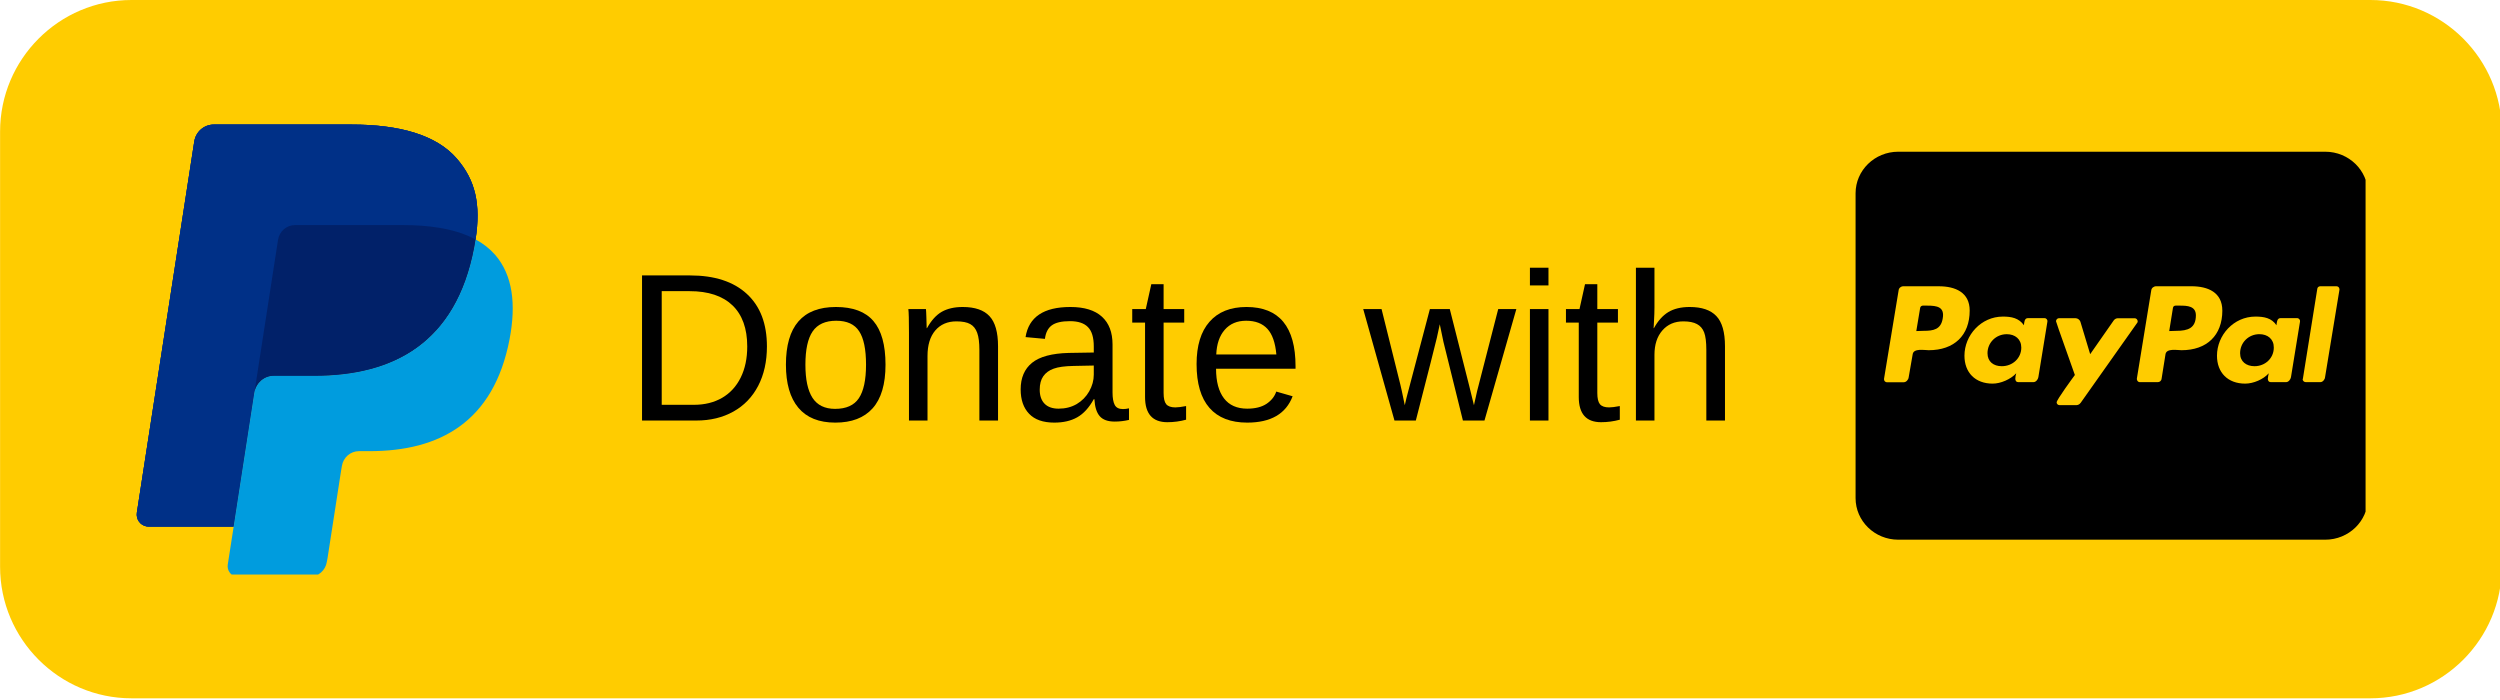
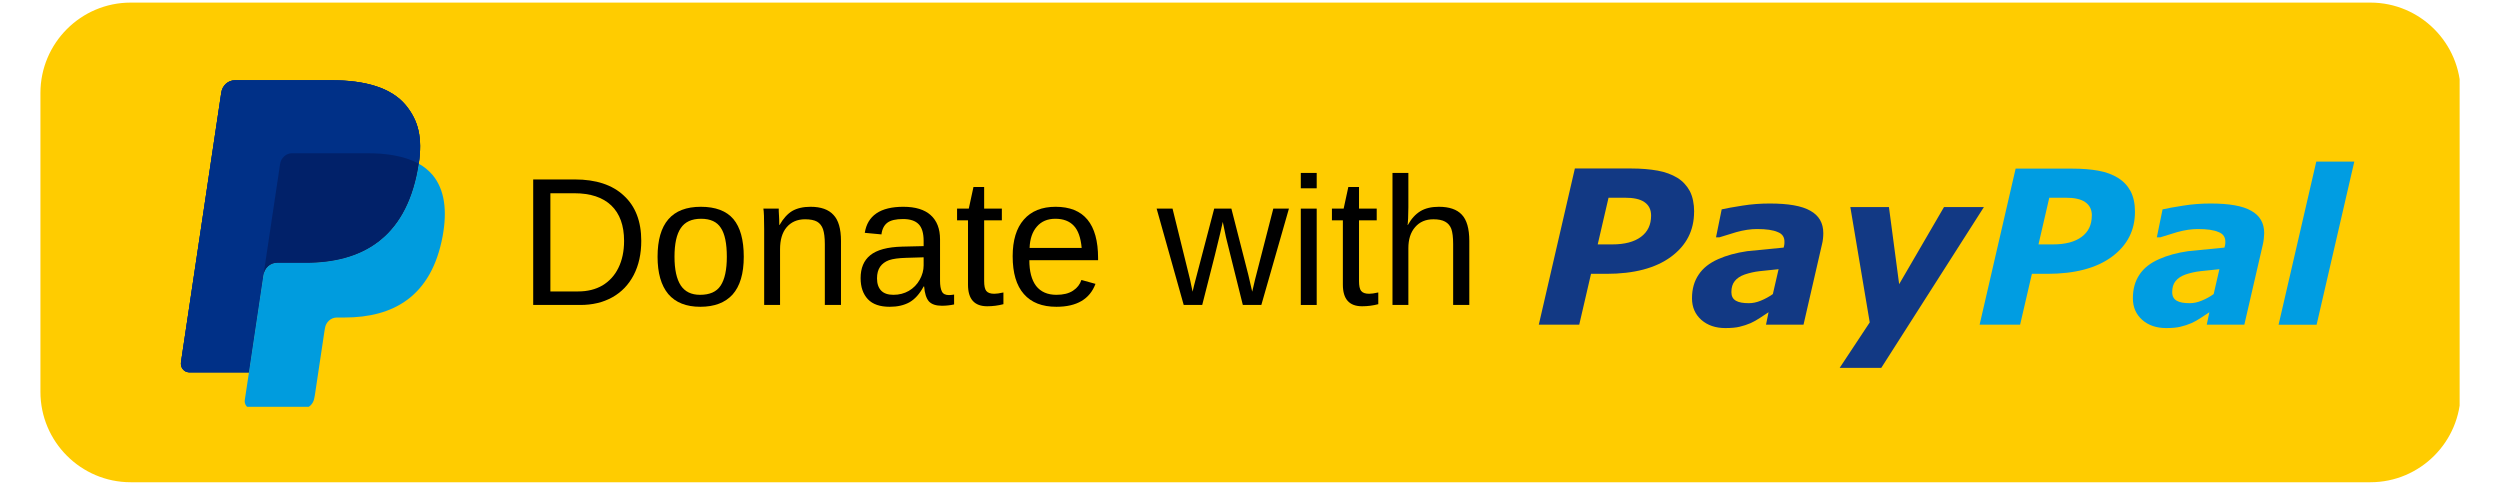
- <svg xmlns="http://www.w3.org/2000/svg" xmlns:xlink="http://www.w3.org/1999/xlink" width="375pt" height="105pt" viewBox="0 0 375 105" version="1.2">
+ <svg xmlns="http://www.w3.org/2000/svg" xmlns:xlink="http://www.w3.org/1999/xlink" width="150pt" height="30pt" viewBox="0 0 150 30" version="1.2">
  <defs>
    <g>
      <symbol overflow="visible" id="glyph0-0">
-         <path style="stroke:none;" d="M 3.172 -21.766 L 20.547 -21.766 L 20.547 0 L 3.172 0 Z M 4.344 -20.594 L 4.344 -1.172 L 19.375 -1.172 L 19.375 -20.594 Z M 4.344 -20.594 " />
+         <path style="stroke:none;" d="M 1.094 -7.531 L 7.109 -7.531 L 7.109 0 L 1.094 0 Z M 1.5 -7.125 L 1.5 -0.406 L 6.703 -0.406 L 6.703 -7.125 Z M 1.5 -7.125 " />
      </symbol>
      <symbol overflow="visible" id="glyph0-1">
-         <path style="stroke:none;" d="M 21.328 -11.109 C 21.328 -8.859 20.891 -6.891 20.016 -5.203 C 19.141 -3.523 17.898 -2.238 16.297 -1.344 C 14.691 -0.445 12.836 0 10.734 0 L 2.594 0 L 2.594 -21.766 L 9.797 -21.766 C 13.484 -21.766 16.328 -20.836 18.328 -18.984 C 20.328 -17.141 21.328 -14.516 21.328 -11.109 Z M 18.375 -11.109 C 18.375 -13.805 17.633 -15.863 16.156 -17.281 C 14.676 -18.695 12.535 -19.406 9.734 -19.406 L 5.547 -19.406 L 5.547 -2.359 L 10.391 -2.359 C 11.992 -2.359 13.398 -2.707 14.609 -3.406 C 15.816 -4.113 16.742 -5.125 17.391 -6.438 C 18.047 -7.758 18.375 -9.316 18.375 -11.109 Z M 18.375 -11.109 " />
+         <path style="stroke:none;" d="M 7.375 -3.844 C 7.375 -3.062 7.223 -2.379 6.922 -1.797 C 6.617 -1.211 6.188 -0.766 5.625 -0.453 C 5.07 -0.148 4.438 0 3.719 0 L 0.891 0 L 0.891 -7.531 L 3.391 -7.531 C 4.66 -7.531 5.641 -7.207 6.328 -6.562 C 7.023 -5.926 7.375 -5.02 7.375 -3.844 Z M 6.344 -3.844 C 6.344 -4.77 6.086 -5.477 5.578 -5.969 C 5.066 -6.457 4.328 -6.703 3.359 -6.703 L 1.922 -6.703 L 1.922 -0.812 L 3.594 -0.812 C 4.145 -0.812 4.629 -0.93 5.047 -1.172 C 5.461 -1.422 5.781 -1.77 6 -2.219 C 6.227 -2.676 6.344 -3.219 6.344 -3.844 Z M 6.344 -3.844 " />
      </symbol>
      <symbol overflow="visible" id="glyph0-2">
-         <path style="stroke:none;" d="M 16.266 -8.375 C 16.266 -5.445 15.617 -3.266 14.328 -1.828 C 13.047 -0.398 11.18 0.312 8.734 0.312 C 6.285 0.312 4.438 -0.43 3.188 -1.922 C 1.945 -3.41 1.328 -5.562 1.328 -8.375 C 1.328 -14.145 3.828 -17.031 8.828 -17.031 C 11.379 -17.031 13.254 -16.328 14.453 -14.922 C 15.66 -13.516 16.266 -11.332 16.266 -8.375 Z M 13.344 -8.375 C 13.344 -10.676 13 -12.348 12.312 -13.391 C 11.633 -14.441 10.488 -14.969 8.875 -14.969 C 7.238 -14.969 6.055 -14.43 5.328 -13.359 C 4.609 -12.297 4.25 -10.633 4.25 -8.375 C 4.25 -6.164 4.602 -4.508 5.312 -3.406 C 6.031 -2.301 7.16 -1.75 8.703 -1.75 C 10.367 -1.75 11.555 -2.281 12.266 -3.344 C 12.984 -4.414 13.344 -6.094 13.344 -8.375 Z M 13.344 -8.375 " />
+         <path style="stroke:none;" d="M 5.625 -2.891 C 5.625 -1.879 5.398 -1.125 4.953 -0.625 C 4.504 -0.133 3.859 0.109 3.016 0.109 C 2.172 0.109 1.531 -0.145 1.094 -0.656 C 0.664 -1.176 0.453 -1.922 0.453 -2.891 C 0.453 -4.891 1.316 -5.891 3.047 -5.891 C 3.93 -5.891 4.582 -5.645 5 -5.156 C 5.414 -4.664 5.625 -3.91 5.625 -2.891 Z M 4.609 -2.891 C 4.609 -3.691 4.488 -4.27 4.25 -4.625 C 4.02 -4.988 3.625 -5.172 3.062 -5.172 C 2.5 -5.172 2.094 -4.984 1.844 -4.609 C 1.594 -4.242 1.469 -3.672 1.469 -2.891 C 1.469 -2.129 1.594 -1.555 1.844 -1.172 C 2.094 -0.797 2.477 -0.609 3 -0.609 C 3.582 -0.609 3.992 -0.789 4.234 -1.156 C 4.484 -1.531 4.609 -2.109 4.609 -2.891 Z M 4.609 -2.891 " />
      </symbol>
      <symbol overflow="visible" id="glyph0-3">
-         <path style="stroke:none;" d="M 12.75 0 L 12.75 -10.594 C 12.75 -11.695 12.641 -12.551 12.422 -13.156 C 12.203 -13.77 11.852 -14.207 11.375 -14.469 C 10.906 -14.738 10.211 -14.875 9.297 -14.875 C 7.961 -14.875 6.906 -14.414 6.125 -13.5 C 5.352 -12.582 4.969 -11.312 4.969 -9.688 L 4.969 0 L 2.188 0 L 2.188 -13.141 C 2.188 -15.086 2.156 -16.281 2.094 -16.719 L 4.734 -16.719 C 4.742 -16.664 4.754 -16.523 4.766 -16.297 C 4.773 -16.066 4.785 -15.805 4.797 -15.516 C 4.805 -15.223 4.82 -14.672 4.844 -13.859 L 4.891 -13.859 C 5.535 -15.016 6.273 -15.832 7.109 -16.312 C 7.953 -16.789 9 -17.031 10.25 -17.031 C 12.082 -17.031 13.422 -16.57 14.266 -15.656 C 15.117 -14.75 15.547 -13.242 15.547 -11.141 L 15.547 0 Z M 12.75 0 " />
+         <path style="stroke:none;" d="M 4.406 0 L 4.406 -3.656 C 4.406 -4.039 4.367 -4.336 4.297 -4.547 C 4.223 -4.754 4.102 -4.906 3.938 -5 C 3.77 -5.094 3.531 -5.141 3.219 -5.141 C 2.75 -5.141 2.379 -4.977 2.109 -4.656 C 1.848 -4.344 1.719 -3.906 1.719 -3.344 L 1.719 0 L 0.766 0 L 0.766 -4.547 C 0.766 -5.211 0.75 -5.625 0.719 -5.781 L 1.641 -5.781 C 1.641 -5.758 1.641 -5.707 1.641 -5.625 C 1.648 -5.551 1.656 -5.461 1.656 -5.359 C 1.664 -5.266 1.672 -5.078 1.672 -4.797 L 1.688 -4.797 C 1.914 -5.191 2.172 -5.473 2.453 -5.641 C 2.742 -5.805 3.109 -5.891 3.547 -5.891 C 4.172 -5.891 4.629 -5.727 4.922 -5.406 C 5.223 -5.094 5.375 -4.57 5.375 -3.844 L 5.375 0 Z M 4.406 0 " />
      </symbol>
      <symbol overflow="visible" id="glyph0-4">
-         <path style="stroke:none;" d="M 6.391 0.312 C 4.711 0.312 3.453 -0.129 2.609 -1.016 C 1.766 -1.898 1.344 -3.117 1.344 -4.672 C 1.344 -6.398 1.91 -7.727 3.047 -8.656 C 4.191 -9.582 6.031 -10.078 8.562 -10.141 L 12.312 -10.203 L 12.312 -11.109 C 12.312 -12.461 12.02 -13.43 11.438 -14.016 C 10.863 -14.609 9.961 -14.906 8.734 -14.906 C 7.484 -14.906 6.57 -14.691 6 -14.266 C 5.438 -13.848 5.098 -13.176 4.984 -12.25 L 2.078 -12.516 C 2.555 -15.523 4.797 -17.031 8.797 -17.031 C 10.891 -17.031 12.469 -16.547 13.531 -15.578 C 14.594 -14.617 15.125 -13.227 15.125 -11.406 L 15.125 -4.203 C 15.125 -3.379 15.234 -2.758 15.453 -2.344 C 15.672 -1.926 16.082 -1.719 16.688 -1.719 C 16.957 -1.719 17.258 -1.754 17.594 -1.828 L 17.594 -0.094 C 16.895 0.07 16.18 0.156 15.453 0.156 C 14.422 0.156 13.672 -0.113 13.203 -0.656 C 12.734 -1.195 12.469 -2.047 12.406 -3.203 L 12.312 -3.203 C 11.602 -1.922 10.773 -1.016 9.828 -0.484 C 8.891 0.047 7.742 0.312 6.391 0.312 Z M 7.031 -1.781 C 8.051 -1.781 8.957 -2.008 9.75 -2.469 C 10.539 -2.938 11.164 -3.57 11.625 -4.375 C 12.082 -5.188 12.312 -6.02 12.312 -6.875 L 12.312 -8.25 L 9.266 -8.188 C 7.961 -8.164 6.973 -8.031 6.297 -7.781 C 5.617 -7.539 5.098 -7.16 4.734 -6.641 C 4.379 -6.129 4.203 -5.457 4.203 -4.625 C 4.203 -3.719 4.445 -3.016 4.938 -2.516 C 5.426 -2.023 6.125 -1.781 7.031 -1.781 Z M 7.031 -1.781 " />
+         <path style="stroke:none;" d="M 2.219 0.109 C 1.633 0.109 1.195 -0.039 0.906 -0.344 C 0.613 -0.656 0.469 -1.078 0.469 -1.609 C 0.469 -2.211 0.66 -2.672 1.047 -2.984 C 1.441 -3.305 2.078 -3.477 2.953 -3.5 L 4.25 -3.531 L 4.25 -3.844 C 4.25 -4.312 4.148 -4.645 3.953 -4.844 C 3.754 -5.051 3.441 -5.156 3.016 -5.156 C 2.586 -5.156 2.273 -5.082 2.078 -4.938 C 1.879 -4.789 1.758 -4.555 1.719 -4.234 L 0.719 -4.328 C 0.883 -5.367 1.656 -5.891 3.031 -5.891 C 3.758 -5.891 4.305 -5.723 4.672 -5.391 C 5.047 -5.055 5.234 -4.57 5.234 -3.938 L 5.234 -1.453 C 5.234 -1.172 5.27 -0.957 5.344 -0.812 C 5.414 -0.664 5.555 -0.594 5.766 -0.594 C 5.859 -0.594 5.961 -0.602 6.078 -0.625 L 6.078 -0.031 C 5.836 0.02 5.594 0.047 5.344 0.047 C 4.988 0.047 4.727 -0.039 4.562 -0.219 C 4.406 -0.406 4.312 -0.703 4.281 -1.109 L 4.25 -1.109 C 4.008 -0.66 3.723 -0.344 3.391 -0.156 C 3.066 0.02 2.676 0.109 2.219 0.109 Z M 2.438 -0.609 C 2.781 -0.609 3.086 -0.688 3.359 -0.844 C 3.641 -1.008 3.859 -1.234 4.016 -1.516 C 4.172 -1.797 4.25 -2.082 4.25 -2.375 L 4.25 -2.859 L 3.203 -2.828 C 2.754 -2.816 2.41 -2.77 2.172 -2.688 C 1.941 -2.602 1.766 -2.473 1.641 -2.297 C 1.516 -2.117 1.453 -1.883 1.453 -1.594 C 1.453 -1.281 1.535 -1.035 1.703 -0.859 C 1.867 -0.691 2.113 -0.609 2.438 -0.609 Z M 2.438 -0.609 " />
      </symbol>
      <symbol overflow="visible" id="glyph0-5">
-         <path style="stroke:none;" d="M 8.562 -0.125 C 7.645 0.125 6.707 0.25 5.75 0.25 C 3.52 0.25 2.406 -1.008 2.406 -3.531 L 2.406 -14.688 L 0.484 -14.688 L 0.484 -16.719 L 2.516 -16.719 L 3.344 -20.453 L 5.188 -20.453 L 5.188 -16.719 L 8.281 -16.719 L 8.281 -14.688 L 5.188 -14.688 L 5.188 -4.141 C 5.188 -3.336 5.316 -2.773 5.578 -2.453 C 5.848 -2.129 6.305 -1.969 6.953 -1.969 C 7.328 -1.969 7.863 -2.035 8.562 -2.172 Z M 8.562 -0.125 " />
+         <path style="stroke:none;" d="M 2.953 -0.047 C 2.641 0.035 2.316 0.078 1.984 0.078 C 1.211 0.078 0.828 -0.352 0.828 -1.219 L 0.828 -5.078 L 0.172 -5.078 L 0.172 -5.781 L 0.875 -5.781 L 1.156 -7.078 L 1.797 -7.078 L 1.797 -5.781 L 2.859 -5.781 L 2.859 -5.078 L 1.797 -5.078 L 1.797 -1.438 C 1.797 -1.156 1.836 -0.957 1.922 -0.844 C 2.016 -0.727 2.176 -0.672 2.406 -0.672 C 2.531 -0.672 2.711 -0.695 2.953 -0.75 Z M 2.953 -0.047 " />
      </symbol>
      <symbol overflow="visible" id="glyph0-6">
-         <path style="stroke:none;" d="M 4.266 -7.766 C 4.266 -5.848 4.66 -4.367 5.453 -3.328 C 6.242 -2.297 7.406 -1.781 8.938 -1.781 C 10.133 -1.781 11.098 -2.02 11.828 -2.5 C 12.555 -2.988 13.047 -3.602 13.297 -4.344 L 15.75 -3.641 C 14.75 -1.004 12.477 0.312 8.938 0.312 C 6.457 0.312 4.57 -0.422 3.281 -1.891 C 1.988 -3.367 1.344 -5.562 1.344 -8.469 C 1.344 -11.227 1.988 -13.344 3.281 -14.812 C 4.57 -16.289 6.422 -17.031 8.828 -17.031 C 13.734 -17.031 16.188 -14.066 16.188 -8.141 L 16.188 -7.766 Z M 13.312 -9.906 C 13.156 -11.664 12.707 -12.945 11.969 -13.75 C 11.227 -14.562 10.164 -14.969 8.781 -14.969 C 7.426 -14.969 6.352 -14.516 5.562 -13.609 C 4.781 -12.711 4.359 -11.477 4.297 -9.906 Z M 13.312 -9.906 " />
+         <path style="stroke:none;" d="M 1.469 -2.688 C 1.469 -2.02 1.602 -1.504 1.875 -1.141 C 2.156 -0.785 2.562 -0.609 3.094 -0.609 C 3.508 -0.609 3.844 -0.691 4.094 -0.859 C 4.344 -1.023 4.508 -1.238 4.594 -1.5 L 5.438 -1.266 C 5.094 -0.348 4.312 0.109 3.094 0.109 C 2.238 0.109 1.586 -0.145 1.141 -0.656 C 0.691 -1.164 0.469 -1.922 0.469 -2.922 C 0.469 -3.879 0.691 -4.613 1.141 -5.125 C 1.586 -5.633 2.223 -5.891 3.047 -5.891 C 4.742 -5.891 5.594 -4.863 5.594 -2.812 L 5.594 -2.688 Z M 4.609 -3.422 C 4.555 -4.035 4.398 -4.477 4.141 -4.75 C 3.879 -5.031 3.508 -5.172 3.031 -5.172 C 2.562 -5.172 2.191 -5.016 1.922 -4.703 C 1.648 -4.391 1.504 -3.961 1.484 -3.422 Z M 4.609 -3.422 " />
      </symbol>
      <symbol overflow="visible" id="glyph0-7">
        <path style="stroke:none;" d="" />
      </symbol>
      <symbol overflow="visible" id="glyph0-8">
-         <path style="stroke:none;" d="M 18.141 0 L 14.906 0 L 11.984 -11.812 L 11.438 -14.438 C 11.344 -13.969 11.195 -13.297 11 -12.422 C 10.801 -11.555 9.75 -7.414 7.844 0 L 4.641 0 L -0.047 -16.719 L 2.703 -16.719 L 5.531 -5.359 C 5.602 -5.109 5.82 -4.086 6.188 -2.297 L 6.453 -3.438 L 9.953 -16.719 L 12.938 -16.719 L 15.844 -5.234 L 16.562 -2.297 L 17.047 -4.453 L 20.203 -16.719 L 22.922 -16.719 Z M 18.141 0 " />
+         <path style="stroke:none;" d="M 6.266 0 L 5.156 0 L 4.141 -4.078 L 3.953 -4.984 C 3.922 -4.828 3.867 -4.598 3.797 -4.297 C 3.734 -3.992 3.375 -2.562 2.719 0 L 1.609 0 L -0.016 -5.781 L 0.938 -5.781 L 1.906 -1.859 C 1.938 -1.766 2.016 -1.41 2.141 -0.797 L 2.234 -1.188 L 3.438 -5.781 L 4.469 -5.781 L 5.484 -1.812 L 5.719 -0.797 L 5.891 -1.531 L 6.984 -5.781 L 7.922 -5.781 Z M 6.266 0 " />
      </symbol>
      <symbol overflow="visible" id="glyph0-9">
-         <path style="stroke:none;" d="M 2.109 -20.266 L 2.109 -22.922 L 4.891 -22.922 L 4.891 -20.266 Z M 2.109 0 L 2.109 -16.719 L 4.891 -16.719 L 4.891 0 Z M 2.109 0 " />
+         <path style="stroke:none;" d="M 0.734 -7 L 0.734 -7.922 L 1.688 -7.922 L 1.688 -7 Z M 0.734 0 L 0.734 -5.781 L 1.688 -5.781 L 1.688 0 Z M 0.734 0 " />
      </symbol>
      <symbol overflow="visible" id="glyph0-10">
-         <path style="stroke:none;" d="M 4.891 -13.859 C 5.492 -14.953 6.211 -15.754 7.047 -16.266 C 7.891 -16.773 8.957 -17.031 10.25 -17.031 C 12.062 -17.031 13.395 -16.578 14.25 -15.672 C 15.113 -14.773 15.547 -13.266 15.547 -11.141 L 15.547 0 L 12.75 0 L 12.75 -10.594 C 12.75 -11.77 12.641 -12.645 12.422 -13.219 C 12.203 -13.789 11.844 -14.207 11.344 -14.469 C 10.852 -14.738 10.172 -14.875 9.297 -14.875 C 7.992 -14.875 6.945 -14.422 6.156 -13.516 C 5.363 -12.609 4.969 -11.391 4.969 -9.859 L 4.969 0 L 2.188 0 L 2.188 -22.922 L 4.969 -22.922 L 4.969 -16.969 C 4.969 -16.332 4.945 -15.68 4.906 -15.016 C 4.875 -14.348 4.852 -13.961 4.844 -13.859 Z M 4.891 -13.859 " />
+         <path style="stroke:none;" d="M 1.688 -4.797 C 1.895 -5.172 2.145 -5.445 2.438 -5.625 C 2.727 -5.801 3.098 -5.891 3.547 -5.891 C 4.172 -5.891 4.629 -5.734 4.922 -5.422 C 5.223 -5.109 5.375 -4.582 5.375 -3.844 L 5.375 0 L 4.406 0 L 4.406 -3.656 C 4.406 -4.062 4.367 -4.363 4.297 -4.562 C 4.223 -4.758 4.098 -4.906 3.922 -5 C 3.754 -5.094 3.52 -5.141 3.219 -5.141 C 2.758 -5.141 2.395 -4.984 2.125 -4.672 C 1.852 -4.359 1.719 -3.938 1.719 -3.406 L 1.719 0 L 0.766 0 L 0.766 -7.922 L 1.719 -7.922 L 1.719 -5.859 C 1.719 -5.641 1.711 -5.414 1.703 -5.188 C 1.691 -4.957 1.68 -4.828 1.672 -4.797 Z M 1.688 -4.797 " />
      </symbol>
    </g>
    <clipPath id="clip1">
-       <path d="M 20 18.684 L 72 18.684 L 72 79 L 20 79 Z M 20 18.684 " />
+       <path d="M 2.418 0 L 147.578 0 L 147.578 29 L 2.418 29 Z M 2.418 0 " />
    </clipPath>
    <clipPath id="clip2">
-       <path d="M 34 35 L 77 35 L 77 86.184 L 34 86.184 Z M 34 35 " />
+       <path d="M 10.672 4.816 L 26 4.816 L 26 23 L 10.672 23 Z M 10.672 4.816 " />
    </clipPath>
    <clipPath id="clip3">
-       <path d="M 278.336 22.141 L 354.836 22.141 L 354.836 81 L 278.336 81 Z M 278.336 22.141 " />
+       <path d="M 14 9 L 27 9 L 27 24.41 L 14 24.41 Z M 14 9 " />
+     </clipPath>
+     <clipPath id="clip4">
+       <path d="M 118 9 L 141.262 9 L 141.262 20 L 118 20 Z M 118 9 " />
    </clipPath>
  </defs>
  <g id="surface1">
-     <path style=" stroke:none;fill-rule:nonzero;fill:rgb(100%,79.999%,0%);fill-opacity:1;" d="M 355.559 104.746 L 19.727 104.746 C 8.863 104.746 0.012 95.883 0.012 85.008 L 0.012 19.742 C 0.012 8.863 8.863 0 19.727 0 L 355.559 0 C 366.422 0 375.273 8.863 375.273 19.742 L 375.273 85.008 C 375.273 95.883 366.422 104.746 355.559 104.746 Z M 355.559 104.746 " />
    <g clip-path="url(#clip1)" clip-rule="nonzero">
-       <path style=" stroke:none;fill-rule:nonzero;fill:rgb(0%,18.819%,52.939%);fill-opacity:1;" d="M 68.527 23.797 C 65.445 20.219 59.875 18.684 52.746 18.684 L 32.062 18.684 C 30.605 18.684 29.363 19.762 29.137 21.23 L 20.527 76.898 C 20.375 77.883 21.035 78.809 22.008 78.965 C 22.098 78.98 22.191 78.988 22.285 78.988 L 35.055 78.988 L 38.262 58.258 L 38.16 58.906 C 38.387 57.445 39.621 56.363 41.074 56.363 L 47.145 56.363 C 59.066 56.363 68.398 51.426 71.125 37.152 C 71.203 36.73 71.273 36.316 71.336 35.918 C 72.145 30.641 71.328 27.051 68.527 23.797 Z M 68.527 23.797 " />
-       <path style=" stroke:none;fill-rule:nonzero;fill:rgb(0%,18.819%,52.939%);fill-opacity:1;" d="M 68.527 23.797 C 65.445 20.219 59.875 18.684 52.746 18.684 L 32.062 18.684 C 30.605 18.684 29.363 19.762 29.137 21.23 L 20.527 76.898 C 20.375 77.883 21.035 78.809 22.008 78.965 C 22.098 78.98 22.191 78.988 22.285 78.988 L 35.055 78.988 L 38.262 58.258 L 38.16 58.906 C 38.387 57.445 39.621 56.363 41.074 56.363 L 47.145 56.363 C 59.066 56.363 68.398 51.426 71.125 37.152 C 71.203 36.73 71.273 36.316 71.336 35.918 C 72.145 30.641 71.328 27.051 68.527 23.797 Z M 68.527 23.797 " />
-       <path style=" stroke:none;fill-rule:nonzero;fill:rgb(0%,18.819%,52.939%);fill-opacity:1;" d="M 41.703 35.988 C 41.902 34.703 42.984 33.762 44.258 33.762 L 60.473 33.762 C 62.395 33.762 64.184 33.887 65.824 34.152 C 66.719 34.301 67.605 34.5 68.477 34.758 C 69.465 35.039 70.422 35.43 71.332 35.918 C 72.145 30.641 71.328 27.051 68.527 23.793 C 65.445 20.219 59.875 18.684 52.746 18.684 L 32.062 18.684 C 30.605 18.684 29.367 19.762 29.141 21.23 L 20.527 76.895 C 20.375 77.879 21.035 78.809 22 78.965 C 22.094 78.977 22.188 78.984 22.277 78.984 L 35.051 78.984 L 38.254 58.254 Z M 41.703 35.988 " />
+       <path style=" stroke:none;fill-rule:nonzero;fill:rgb(100%,79.999%,0%);fill-opacity:1;" d="M 142.227 28.934 L 7.84 28.934 C 4.855 28.934 2.426 26.5 2.426 23.512 L 2.426 5.578 C 2.426 2.59 4.855 0.156 7.84 0.156 L 142.227 0.156 C 145.211 0.156 147.641 2.59 147.641 5.578 L 147.641 23.512 C 147.641 26.5 145.211 28.934 142.227 28.934 Z M 142.227 28.934 " />
    </g>
    <g clip-path="url(#clip2)" clip-rule="nonzero">
-       <path style=" stroke:none;fill-rule:nonzero;fill:rgb(0%,61.179%,87.059%);fill-opacity:1;" d="M 71.336 35.918 C 71.27 36.328 71.199 36.742 71.125 37.152 C 68.398 51.426 59.062 56.363 47.145 56.363 L 41.07 56.363 C 39.617 56.363 38.379 57.445 38.156 58.906 L 35.051 78.988 L 34.164 84.684 C 34.031 85.547 34.609 86.359 35.457 86.496 C 35.539 86.508 35.621 86.512 35.699 86.512 L 46.465 86.512 C 47.738 86.512 48.824 85.566 49.023 84.285 L 49.129 83.727 L 51.16 70.621 L 51.285 69.898 C 51.484 68.617 52.57 67.672 53.848 67.672 L 55.457 67.672 C 65.883 67.672 74.051 63.355 76.438 50.867 C 77.43 45.648 76.918 41.293 74.281 38.234 C 73.445 37.285 72.445 36.5 71.336 35.918 Z M 71.336 35.918 " />
+       <path style=" stroke:none;fill-rule:nonzero;fill:rgb(0%,18.819%,52.939%);fill-opacity:1;" d="M 24.336 6.301 C 23.473 5.262 21.906 4.816 19.906 4.816 L 14.098 4.816 C 13.688 4.816 13.34 5.129 13.277 5.555 L 10.859 21.73 C 10.816 22.02 11 22.289 11.273 22.332 C 11.301 22.336 11.324 22.34 11.352 22.34 L 14.938 22.34 L 15.836 16.316 L 15.809 16.504 C 15.871 16.078 16.219 15.766 16.629 15.766 L 18.332 15.766 C 21.68 15.766 24.301 14.332 25.066 10.184 C 25.086 10.059 25.105 9.941 25.125 9.824 C 25.352 8.289 25.121 7.246 24.336 6.301 Z M 24.336 6.301 " />
+       <path style=" stroke:none;fill-rule:nonzero;fill:rgb(0%,18.819%,52.939%);fill-opacity:1;" d="M 24.336 6.301 C 23.473 5.262 21.906 4.816 19.906 4.816 L 14.098 4.816 C 13.688 4.816 13.34 5.129 13.277 5.555 L 10.859 21.73 C 10.816 22.02 11 22.289 11.273 22.332 C 11.301 22.336 11.324 22.34 11.352 22.34 L 14.938 22.34 L 15.836 16.316 L 15.809 16.504 C 15.871 16.078 16.219 15.766 16.629 15.766 L 18.332 15.766 C 21.68 15.766 24.301 14.332 25.066 10.184 C 25.086 10.059 25.105 9.941 25.125 9.824 C 25.352 8.289 25.121 7.246 24.336 6.301 Z M 24.336 6.301 " />
+       <path style=" stroke:none;fill-rule:nonzero;fill:rgb(0%,18.819%,52.939%);fill-opacity:1;" d="M 16.805 9.844 C 16.859 9.473 17.164 9.195 17.523 9.195 L 22.074 9.195 C 22.613 9.195 23.117 9.234 23.578 9.312 C 23.828 9.355 24.078 9.41 24.32 9.488 C 24.598 9.57 24.867 9.684 25.125 9.824 C 25.352 8.289 25.121 7.246 24.336 6.301 C 23.469 5.262 21.906 4.816 19.906 4.816 L 14.098 4.816 C 13.688 4.816 13.34 5.129 13.277 5.555 L 10.859 21.73 C 10.816 22.02 11 22.289 11.273 22.332 C 11.297 22.336 11.324 22.34 11.352 22.34 L 14.938 22.34 L 15.836 16.312 Z M 16.805 9.844 " />
    </g>
-     <path style=" stroke:none;fill-rule:nonzero;fill:rgb(0.389%,12.939%,41.179%);fill-opacity:1;" d="M 68.477 34.758 C 68.062 34.633 67.633 34.52 67.191 34.422 C 66.75 34.324 66.293 34.234 65.824 34.16 C 64.184 33.887 62.395 33.762 60.473 33.762 L 44.258 33.762 C 42.984 33.758 41.898 34.703 41.703 35.988 L 38.254 58.262 L 38.156 58.906 C 38.379 57.445 39.613 56.363 41.066 56.363 L 47.137 56.363 C 59.059 56.363 68.391 51.426 71.117 37.152 C 71.199 36.73 71.266 36.32 71.328 35.918 C 70.609 35.531 69.859 35.211 69.086 34.953 C 68.891 34.883 68.688 34.82 68.477 34.758 Z M 68.477 34.758 " />
-     <path style=" stroke:none;fill-rule:nonzero;fill:rgb(0%,0%,0%);fill-opacity:1;" d="M 338.91 50.125 C 337.281 50.129 336.016 51.387 336.016 52.984 C 336.016 54.246 336.949 54.93 338.176 54.93 C 339.777 54.93 341.07 53.734 341.07 52.137 C 341.082 50.867 340.152 50.125 338.91 50.125 Z M 338.91 50.125 " />
-     <path style=" stroke:none;fill-rule:nonzero;fill:rgb(0%,0%,0%);fill-opacity:1;" d="M 326.973 45.844 L 326.367 45.84 C 326.129 45.84 325.969 45.969 325.941 46.191 L 325.383 49.66 L 326.449 49.625 C 328.18 49.625 329.383 49.234 329.383 47.285 C 329.371 45.906 328.102 45.844 326.973 45.844 Z M 326.973 45.844 " />
-     <path style=" stroke:none;fill-rule:nonzero;fill:rgb(0%,0%,0%);fill-opacity:1;" d="M 289.074 45.844 L 288.449 45.84 C 288.25 45.84 288.047 45.969 288.023 46.191 L 287.445 49.66 L 288.539 49.625 C 290.008 49.625 291.137 49.43 291.406 47.777 C 291.719 46.039 290.582 45.844 289.074 45.844 Z M 289.074 45.844 " />
-     <path style=" stroke:none;fill-rule:nonzero;fill:rgb(0%,0%,0%);fill-opacity:1;" d="M 301.02 50.129 C 299.395 50.129 298.125 51.398 298.125 52.984 C 298.125 54.254 299.035 54.93 300.262 54.93 C 301.902 54.93 303.195 53.723 303.195 52.137 C 303.191 50.867 302.258 50.129 301.02 50.129 Z M 301.02 50.129 " />
    <g clip-path="url(#clip3)" clip-rule="nonzero">
-       <path style=" stroke:none;fill-rule:nonzero;fill:rgb(0%,0%,0%);fill-opacity:1;" d="M 355.188 74.719 L 355.188 28.992 C 355.188 25.551 352.32 22.758 348.785 22.758 L 284.738 22.758 C 281.203 22.758 278.336 25.551 278.336 28.992 L 278.336 74.719 C 278.336 78.16 281.203 80.953 284.738 80.953 L 348.785 80.953 C 352.32 80.953 355.188 78.16 355.188 74.719 Z M 289.305 52.531 C 288.664 52.531 287.035 52.203 286.902 53.141 L 286.301 56.598 C 286.262 56.961 285.93 57.336 285.566 57.336 L 283.031 57.336 C 282.762 57.336 282.562 57.078 282.605 56.816 L 284.793 43.551 C 284.82 43.203 285.152 42.941 285.484 42.941 L 290.824 42.941 C 293.297 42.941 295.453 43.855 295.453 46.582 C 295.453 50.32 293.121 52.531 289.305 52.531 Z M 305.754 56.582 C 305.688 56.945 305.379 57.32 305.02 57.32 L 302.723 57.32 C 302.434 57.32 302.297 57.102 302.297 56.801 C 302.297 56.602 302.363 56.188 302.434 55.992 C 301.594 56.902 300.098 57.543 298.898 57.543 C 296.297 57.543 294.668 55.895 294.668 53.359 C 294.668 50.281 297.164 47.488 300.43 47.488 C 301.699 47.488 302.82 47.688 303.594 48.789 C 303.621 48.438 303.648 47.723 304.156 47.723 L 306.688 47.723 C 306.957 47.723 307.156 47.984 307.113 48.23 Z M 312.086 60.434 C 311.953 60.629 311.727 60.758 311.484 60.77 L 308.922 60.77 C 308.695 60.77 308.496 60.586 308.496 60.355 C 308.496 59.969 310.871 56.742 311.23 56.25 C 311.004 55.559 308.402 48.336 308.402 48.184 C 308.402 47.965 308.602 47.73 308.828 47.73 L 311.324 47.73 C 311.656 47.73 311.953 47.965 312.059 48.254 L 313.527 53.125 L 317.062 48.059 C 317.199 47.867 317.438 47.738 317.664 47.738 L 320.227 47.738 C 320.453 47.738 320.652 47.969 320.652 48.188 C 320.652 48.281 320.652 48.348 320.59 48.41 L 312.09 60.438 Z M 327.227 52.531 C 326.586 52.531 324.961 52.207 324.824 53.141 L 324.223 56.906 C 324.156 57.125 323.953 57.32 323.688 57.32 L 320.953 57.32 C 320.699 57.32 320.504 57.059 320.527 56.801 L 322.688 43.551 C 322.727 43.199 323.062 42.938 323.422 42.938 L 328.719 42.938 C 331.191 42.938 333.348 43.852 333.348 46.578 L 333.352 46.578 C 333.348 50.32 331.016 52.531 327.227 52.531 Z M 343.645 56.582 C 343.578 56.945 343.27 57.32 342.91 57.32 L 340.602 57.32 C 340.309 57.32 340.176 57.102 340.176 56.801 C 340.176 56.602 340.27 56.188 340.312 55.992 C 339.512 56.902 338.02 57.543 336.777 57.543 C 334.176 57.543 332.547 55.895 332.547 53.359 C 332.547 50.281 335.043 47.488 338.309 47.488 C 339.602 47.488 340.738 47.688 341.469 48.789 C 341.512 48.438 341.539 47.723 342.047 47.723 L 344.578 47.723 C 344.848 47.723 345.047 47.984 345.004 48.23 Z M 350.922 43.438 L 348.758 56.582 C 348.73 56.945 348.398 57.32 348.062 57.32 L 345.863 57.32 C 345.594 57.32 345.395 57.102 345.395 56.867 L 345.434 56.805 L 347.598 43.293 C 347.621 43.098 347.824 42.941 348.023 42.941 L 350.492 42.941 C 350.719 42.941 350.918 43.137 350.918 43.395 L 350.918 43.438 Z M 350.922 43.438 " />
+       <path style=" stroke:none;fill-rule:nonzero;fill:rgb(0%,61.179%,87.059%);fill-opacity:1;" d="M 25.125 9.824 C 25.105 9.945 25.086 10.062 25.066 10.184 C 24.301 14.328 21.68 15.766 18.332 15.766 L 16.625 15.766 C 16.219 15.766 15.871 16.078 15.809 16.504 L 14.938 22.34 L 14.688 23.996 C 14.648 24.246 14.812 24.48 15.051 24.52 C 15.074 24.523 15.098 24.527 15.117 24.527 L 18.141 24.527 C 18.5 24.527 18.805 24.25 18.859 23.879 L 18.891 23.715 L 19.461 19.91 L 19.496 19.699 C 19.551 19.324 19.855 19.051 20.215 19.051 L 20.668 19.051 C 23.594 19.051 25.887 17.797 26.559 14.168 C 26.836 12.652 26.691 11.387 25.953 10.496 C 25.715 10.223 25.438 9.992 25.125 9.824 Z M 25.125 9.824 " />
+     </g>
+     <path style=" stroke:none;fill-rule:nonzero;fill:rgb(0.389%,12.939%,41.179%);fill-opacity:1;" d="M 24.32 9.488 C 24.207 9.449 24.086 9.418 23.961 9.391 C 23.836 9.359 23.707 9.336 23.578 9.312 C 23.117 9.234 22.613 9.195 22.074 9.195 L 17.523 9.195 C 17.164 9.195 16.859 9.473 16.805 9.844 L 15.836 16.316 L 15.809 16.504 C 15.871 16.078 16.219 15.766 16.625 15.766 L 18.332 15.766 C 21.676 15.766 24.297 14.332 25.062 10.184 C 25.086 10.059 25.105 9.941 25.121 9.824 C 24.922 9.711 24.711 9.617 24.492 9.543 C 24.438 9.523 24.379 9.504 24.32 9.488 Z M 24.32 9.488 " />
+     <g style="fill:rgb(0%,0%,0%);fill-opacity:1;">
+       <use xlink:href="#glyph0-1" x="31.101" y="18.298" />
+       <use xlink:href="#glyph0-2" x="39.001" y="18.298" />
+       <use xlink:href="#glyph0-3" x="45.084" y="18.298" />
+       <use xlink:href="#glyph0-4" x="51.168" y="18.298" />
+       <use xlink:href="#glyph0-5" x="57.252" y="18.298" />
+       <use xlink:href="#glyph0-6" x="60.291" y="18.298" />
+       <use xlink:href="#glyph0-7" x="66.375" y="18.298" />
+       <use xlink:href="#glyph0-8" x="69.414" y="18.298" />
+       <use xlink:href="#glyph0-9" x="77.314" y="18.298" />
+       <use xlink:href="#glyph0-5" x="79.744" y="18.298" />
+       <use xlink:href="#glyph0-10" x="82.783" y="18.298" />
    </g>
    <g style="fill:rgb(0%,0%,0%);fill-opacity:1;">
-       <use xlink:href="#glyph0-1" x="93.711" y="63.08" />
-       <use xlink:href="#glyph0-2" x="116.561" y="63.08" />
-       <use xlink:href="#glyph0-3" x="134.158" y="63.08" />
-       <use xlink:href="#glyph0-4" x="151.755" y="63.08" />
-       <use xlink:href="#glyph0-5" x="169.352" y="63.08" />
-       <use xlink:href="#glyph0-6" x="178.143" y="63.08" />
-       <use xlink:href="#glyph0-7" x="195.74" y="63.08" />
-       <use xlink:href="#glyph0-8" x="204.53" y="63.08" />
-       <use xlink:href="#glyph0-9" x="227.38" y="63.08" />
-       <use xlink:href="#glyph0-5" x="234.409" y="63.08" />
-       <use xlink:href="#glyph0-10" x="243.2" y="63.08" />
+       <use xlink:href="#glyph0-7" x="88.865" y="18.298" />
    </g>
-     <g style="fill:rgb(0%,0%,0%);fill-opacity:1;">
-       <use xlink:href="#glyph0-7" x="260.792" y="63.08" />
+     <path style=" stroke:none;fill-rule:nonzero;fill:rgb(7.059%,22.35%,51.759%);fill-opacity:1;" d="M 101.645 12.707 C 101.645 13.824 101.188 14.723 100.262 15.406 C 99.336 16.09 98.043 16.43 96.383 16.43 L 95.461 16.43 L 94.754 19.48 L 92.328 19.48 L 94.492 10.109 L 97.859 10.109 C 98.473 10.109 99.004 10.156 99.461 10.238 C 99.918 10.32 100.309 10.469 100.641 10.668 C 100.961 10.867 101.211 11.137 101.391 11.469 C 101.562 11.809 101.648 12.219 101.648 12.707 Z M 99.066 12.941 C 99.066 12.574 98.934 12.309 98.664 12.125 C 98.398 11.941 98.008 11.863 97.488 11.863 L 96.512 11.863 L 95.863 14.664 L 96.738 14.664 C 97.473 14.664 98.047 14.516 98.453 14.215 C 98.863 13.914 99.066 13.488 99.066 12.934 Z M 106.113 18.734 L 105.598 19.074 C 105.395 19.207 105.207 19.312 105.039 19.387 C 104.824 19.48 104.602 19.551 104.375 19.605 C 104.168 19.656 103.883 19.684 103.52 19.684 C 102.934 19.684 102.453 19.52 102.078 19.191 C 101.707 18.859 101.52 18.43 101.52 17.898 C 101.52 17.34 101.652 16.875 101.918 16.48 C 102.18 16.082 102.574 15.777 103.094 15.547 C 103.582 15.328 104.164 15.168 104.832 15.07 L 107.02 14.855 L 107.047 14.738 C 107.062 14.684 107.066 14.617 107.066 14.547 C 107.082 14.238 106.949 14.031 106.66 13.922 C 106.387 13.801 105.969 13.742 105.422 13.742 C 105.047 13.742 104.637 13.801 104.184 13.926 L 103.168 14.238 L 102.961 14.238 L 103.301 12.562 C 103.566 12.5 103.984 12.426 104.527 12.34 C 105.074 12.25 105.637 12.211 106.184 12.211 C 107.289 12.211 108.105 12.348 108.621 12.645 C 109.141 12.934 109.398 13.383 109.398 13.992 C 109.398 14.102 109.391 14.211 109.379 14.32 C 109.367 14.438 109.348 14.555 109.316 14.672 L 108.211 19.48 L 105.961 19.48 Z M 106.715 16.152 L 105.574 16.27 C 105.266 16.305 104.965 16.375 104.672 16.473 C 104.414 16.566 104.215 16.699 104.086 16.863 C 103.949 17.031 103.883 17.25 103.883 17.527 C 103.883 17.77 103.973 17.938 104.152 18.043 C 104.332 18.148 104.59 18.191 104.934 18.191 C 105.16 18.191 105.395 18.145 105.652 18.039 C 105.906 17.934 106.145 17.805 106.371 17.645 Z M 112.875 22.074 L 110.379 22.074 L 112.184 19.344 L 111.02 12.422 L 113.336 12.422 L 113.949 17.051 L 116.641 12.422 L 119.035 12.422 Z M 112.875 22.074 " />
+     <g clip-path="url(#clip4)" clip-rule="nonzero">
+       <path style=" stroke:none;fill-rule:nonzero;fill:rgb(0%,61.569%,88.629%);fill-opacity:1;" d="M 128.098 12.707 C 128.098 13.824 127.637 14.723 126.711 15.406 C 125.785 16.09 124.492 16.43 122.832 16.43 L 121.914 16.43 L 121.207 19.48 L 118.777 19.48 L 120.938 10.117 L 124.309 10.117 C 124.922 10.117 125.453 10.16 125.906 10.242 C 126.363 10.324 126.754 10.473 127.086 10.676 C 127.406 10.875 127.656 11.141 127.836 11.473 C 128.012 11.816 128.098 12.219 128.098 12.699 Z M 125.512 12.941 C 125.512 12.574 125.379 12.309 125.109 12.125 C 124.844 11.941 124.453 11.863 123.934 11.863 L 122.957 11.863 L 122.309 14.664 L 123.18 14.664 C 123.914 14.664 124.488 14.516 124.895 14.215 C 125.305 13.914 125.508 13.488 125.508 12.934 Z M 132.562 18.734 L 132.047 19.074 C 131.844 19.207 131.66 19.312 131.488 19.387 C 131.273 19.48 131.051 19.551 130.824 19.605 C 130.617 19.656 130.332 19.684 129.973 19.684 C 129.387 19.684 128.902 19.52 128.531 19.191 C 128.16 18.859 127.973 18.43 127.973 17.898 C 127.973 17.34 128.102 16.875 128.367 16.48 C 128.629 16.082 129.023 15.777 129.547 15.547 C 130.035 15.328 130.613 15.168 131.285 15.07 L 133.469 14.855 L 133.496 14.738 C 133.512 14.684 133.52 14.617 133.52 14.547 C 133.535 14.238 133.398 14.031 133.109 13.922 C 132.836 13.801 132.418 13.742 131.871 13.742 C 131.5 13.742 131.086 13.801 130.633 13.926 L 129.621 14.238 L 129.41 14.238 L 129.754 12.562 C 130.016 12.5 130.434 12.426 130.98 12.34 C 131.523 12.25 132.086 12.211 132.633 12.211 C 133.738 12.211 134.555 12.348 135.07 12.645 C 135.594 12.934 135.852 13.383 135.852 13.992 C 135.848 14.102 135.84 14.211 135.828 14.32 C 135.816 14.438 135.797 14.555 135.77 14.672 L 134.66 19.48 L 132.406 19.48 Z M 133.164 16.152 L 132.027 16.27 C 131.715 16.305 131.414 16.375 131.121 16.473 C 130.863 16.566 130.668 16.699 130.535 16.863 C 130.398 17.031 130.332 17.25 130.332 17.527 C 130.332 17.77 130.422 17.938 130.602 18.043 C 130.781 18.148 131.039 18.191 131.387 18.191 C 131.609 18.191 131.844 18.145 132.102 18.039 C 132.355 17.934 132.598 17.805 132.82 17.645 Z M 141.258 9.695 L 138.996 19.484 L 136.715 19.484 L 138.977 9.695 Z M 141.258 9.695 " />
    </g>
  </g>
</svg>
